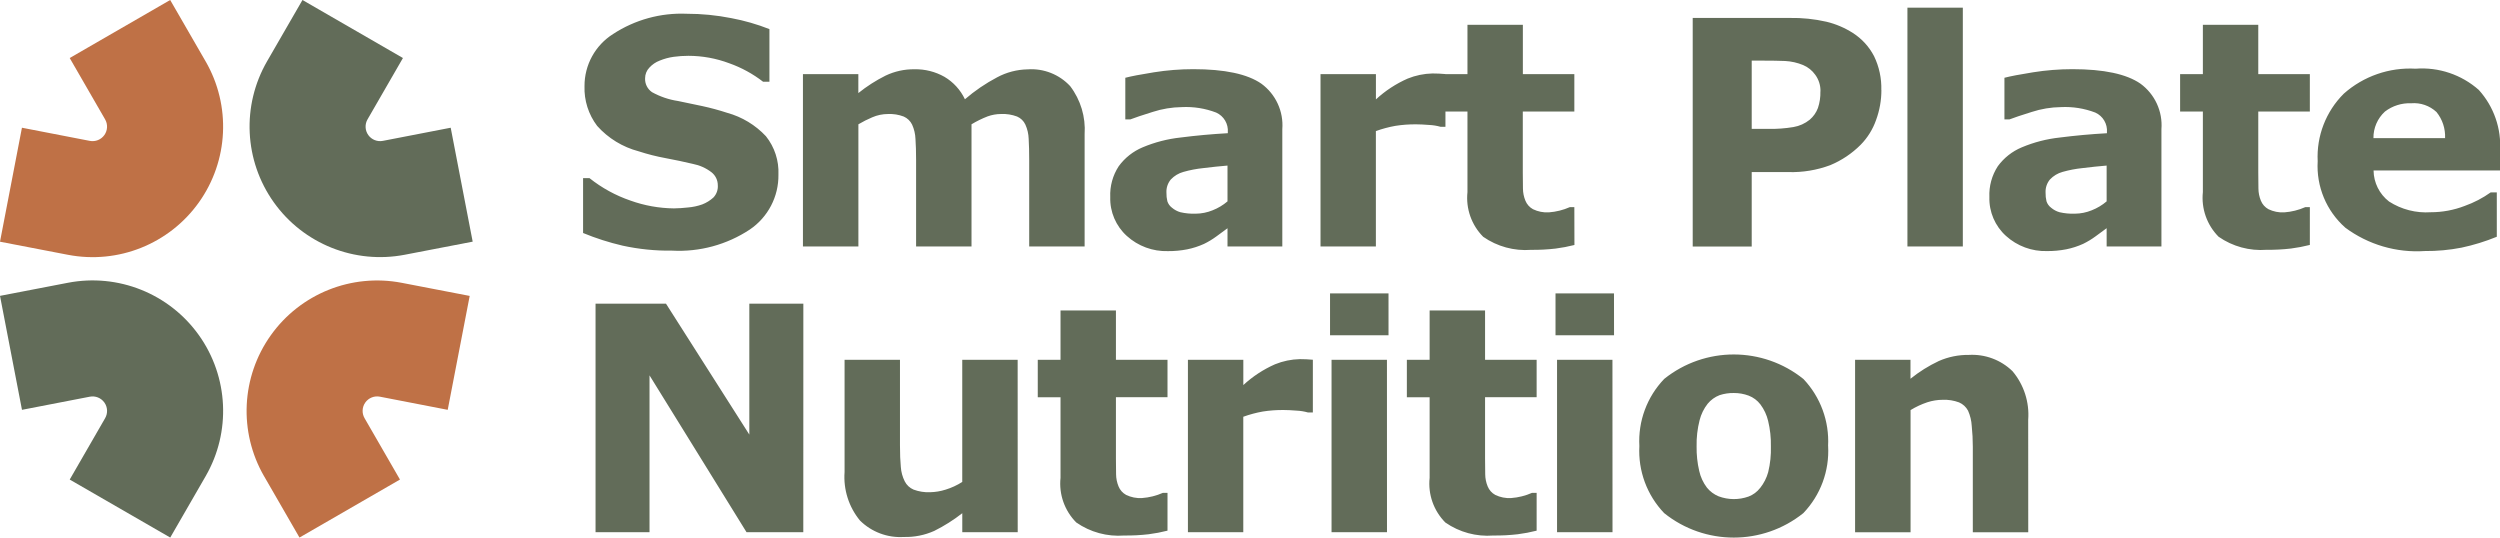
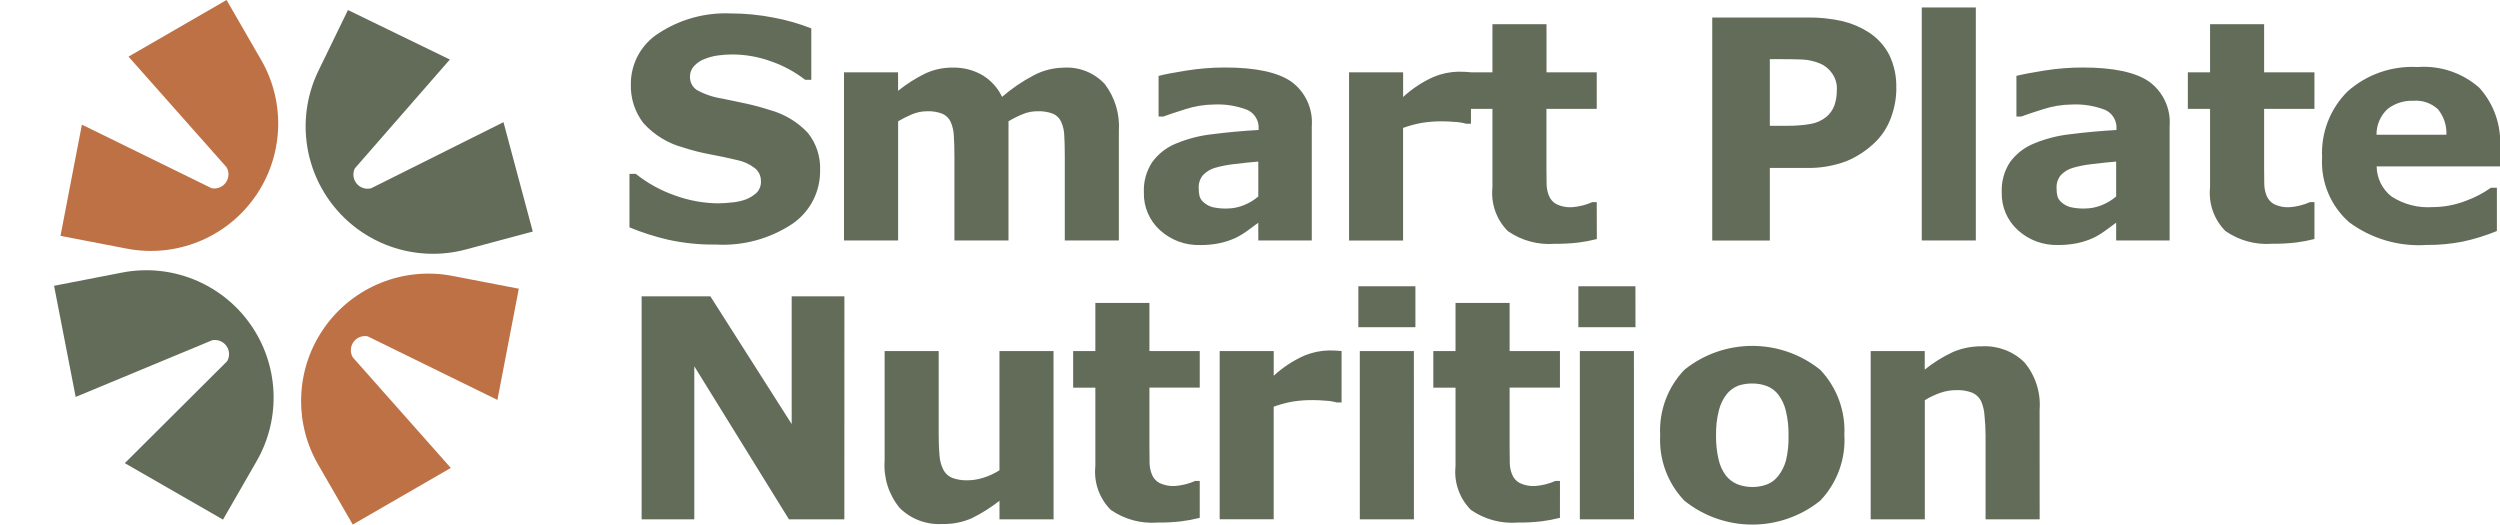
- <svg xmlns="http://www.w3.org/2000/svg" width="197.692" height="42.508" viewBox="0 0 197.692 42.508">
-   <g id="Group_2572" data-name="Group 2572" transform="translate(-910.194 -13.346)">
-     <g id="Group_2571" data-name="Group 2571" transform="translate(910.194 13.346)">
-       <g id="Group_2566" data-name="Group 2566" transform="translate(0 0)">
-         <path id="Path_1" data-name="Path 1" d="M19.953,4.853,22.756,0,30.7,4.588,27.9,9.44a1.147,1.147,0,0,0,1.209,1.7L34.477,10.1l1.738,9.009-5.369,1.035A10.321,10.321,0,0,1,19.953,4.853Z" transform="translate(1.163 0)" fill="#626c59" fill-rule="evenodd" />
-         <path id="Path_2" data-name="Path 2" d="M16.262,36.347l-2.8,4.853L5.513,36.614l2.8-4.853a1.147,1.147,0,0,0-1.21-1.7L1.738,31.1,0,22.088l5.369-1.035A10.321,10.321,0,0,1,16.262,36.347Z" transform="translate(0 1.308)" fill="#626c59" fill-rule="evenodd" />
-         <path id="Path_3" data-name="Path 3" d="M16.489,4.853,13.688,0,5.742,4.588l2.8,4.852a1.147,1.147,0,0,1-1.21,1.7L1.965,10.1.23,19.113,5.6,20.148A10.32,10.32,0,0,0,16.49,4.853Z" transform="translate(-0.23 0)" fill="#bf7146" fill-rule="evenodd" />
-         <path id="Path_4" data-name="Path 4" d="M19.733,36.347l2.8,4.853,7.946-4.587-2.8-4.853a1.147,1.147,0,0,1,1.21-1.7L34.255,31.1l1.738-9.008-5.369-1.035A10.321,10.321,0,0,0,19.731,36.347Z" transform="translate(1.149 1.308)" fill="#bf7146" fill-rule="evenodd" />
-       </g>
-     </g>
-     <path id="Path_30753" data-name="Path 30753" d="M18.962,29.059A5.155,5.155,0,0,1,16.7,33.4a10.148,10.148,0,0,1-6.147,1.669,17.162,17.162,0,0,1-3.914-.394,20.185,20.185,0,0,1-3.125-1V29.338h.51A10.8,10.8,0,0,0,7.257,31.11a10.515,10.515,0,0,0,3.44.619,11.162,11.162,0,0,0,1.116-.073,4.462,4.462,0,0,0,1.129-.243,2.81,2.81,0,0,0,.88-.546,1.276,1.276,0,0,0,.346-.971,1.309,1.309,0,0,0-.5-1.025,3.5,3.5,0,0,0-1.474-.661q-1.019-.243-2.154-.455a16.536,16.536,0,0,1-2.13-.54,6.689,6.689,0,0,1-3.283-2.008,4.925,4.925,0,0,1-1-3.149,4.846,4.846,0,0,1,2.263-4.12,9.871,9.871,0,0,1,5.819-1.6,18.054,18.054,0,0,1,3.525.346,16.477,16.477,0,0,1,3.016.868v4.163h-.5a9.607,9.607,0,0,0-2.676-1.462,9.216,9.216,0,0,0-3.234-.589,8.539,8.539,0,0,0-1.159.079,4.55,4.55,0,0,0-1.11.3,2.123,2.123,0,0,0-.813.552,1.213,1.213,0,0,0-.34.843,1.259,1.259,0,0,0,.546,1.1,6.118,6.118,0,0,0,2.063.7q1,.206,1.911.4a20.028,20.028,0,0,1,1.972.534,6.59,6.59,0,0,1,3.064,1.851A4.55,4.55,0,0,1,18.962,29.059Zm15.268-3.981v9.66H29.848V27.931q0-1-.049-1.693a3.021,3.021,0,0,0-.267-1.135,1.334,1.334,0,0,0-.661-.637,3.1,3.1,0,0,0-1.244-.2,3.134,3.134,0,0,0-1.25.261,9.149,9.149,0,0,0-1.092.552v9.66H20.9V21.11h4.381v1.5a11.961,11.961,0,0,1,2.158-1.383,5.17,5.17,0,0,1,2.279-.5,4.629,4.629,0,0,1,2.376.6A4.1,4.1,0,0,1,33.709,23.1a13.557,13.557,0,0,1,2.545-1.735,5.306,5.306,0,0,1,2.424-.631,4.191,4.191,0,0,1,3.351,1.323,5.656,5.656,0,0,1,1.145,3.811v8.871H38.792V27.931q0-1.007-.042-1.7a2.937,2.937,0,0,0-.261-1.129,1.275,1.275,0,0,0-.655-.637,3.184,3.184,0,0,0-1.262-.2,3.127,3.127,0,0,0-1.068.188A8.18,8.18,0,0,0,34.229,25.079Zm20.243,6.1V28.343q-.886.073-1.917.2a9.247,9.247,0,0,0-1.566.3,2.156,2.156,0,0,0-1,.6,1.509,1.509,0,0,0-.346,1.034,2.684,2.684,0,0,0,.073.69,1.036,1.036,0,0,0,.364.508,1.771,1.771,0,0,0,.667.357,4.652,4.652,0,0,0,1.214.115,3.6,3.6,0,0,0,1.329-.266A4.154,4.154,0,0,0,54.473,31.174Zm0,2.121q-.352.267-.874.643a6.363,6.363,0,0,1-.983.595,6.2,6.2,0,0,1-1.335.431,7.681,7.681,0,0,1-1.517.14,4.632,4.632,0,0,1-3.252-1.2,3.98,3.98,0,0,1-1.311-3.07,4.138,4.138,0,0,1,.667-2.439A4.478,4.478,0,0,1,47.762,26.9a10.7,10.7,0,0,1,3.01-.777q1.8-.231,3.726-.34V25.71a1.57,1.57,0,0,0-.922-1.559,6.669,6.669,0,0,0-2.718-.431,7.76,7.76,0,0,0-2.306.382q-1.226.382-1.76.589h-.4V21.4q.692-.182,2.251-.431a19.806,19.806,0,0,1,3.125-.249q3.726,0,5.382,1.147a4.07,4.07,0,0,1,1.657,3.6v9.272H54.473Zm17.234-8.022h-.387a3.912,3.912,0,0,0-.9-.146q-.618-.049-1.029-.049a9.926,9.926,0,0,0-1.647.121,9.324,9.324,0,0,0-1.538.413v9.126H61.828V21.11h4.381v2a9.1,9.1,0,0,1,2.507-1.644,5.542,5.542,0,0,1,1.962-.407q.23,0,.521.012t.509.036Zm10.2,9.346a12.393,12.393,0,0,1-1.493.284,15.276,15.276,0,0,1-1.93.1,5.854,5.854,0,0,1-3.792-1.032,4.363,4.363,0,0,1-1.244-3.532V24.071h-1.8V21.11h1.8v-3.9h4.381v3.9H81.9v2.961H77.824v4.837q0,.717.012,1.252a2.578,2.578,0,0,0,.194.96,1.344,1.344,0,0,0,.6.674,2.536,2.536,0,0,0,1.252.249,4.989,4.989,0,0,0,1.658-.413H81.9Zm24.274-12.246a6.845,6.845,0,0,1-.425,2.373,5.277,5.277,0,0,1-1.214,1.948,7.42,7.42,0,0,1-2.409,1.614,8.737,8.737,0,0,1-3.307.546h-2.9v5.886H91.26V16.669h7.67a12.122,12.122,0,0,1,2.907.3,6.845,6.845,0,0,1,2.093.892A4.8,4.8,0,0,1,105.6,19.69,5.783,5.783,0,0,1,106.175,22.372Zm-4.818.1a2.13,2.13,0,0,0-.413-1.314,2.238,2.238,0,0,0-.959-.769,4.333,4.333,0,0,0-1.42-.321q-.692-.03-1.845-.03h-.8v5.4h1.335a10.883,10.883,0,0,0,1.96-.145,2.779,2.779,0,0,0,1.292-.581,2.239,2.239,0,0,0,.649-.926A3.789,3.789,0,0,0,101.357,22.476ZM112.62,34.739h-4.381V15.855h4.381Zm11.372-3.565V28.343q-.886.073-1.917.2a9.247,9.247,0,0,0-1.566.3,2.156,2.156,0,0,0-1,.6,1.509,1.509,0,0,0-.346,1.034,2.684,2.684,0,0,0,.073.69,1.036,1.036,0,0,0,.364.508,1.771,1.771,0,0,0,.667.357,4.651,4.651,0,0,0,1.214.115,3.6,3.6,0,0,0,1.329-.266A4.154,4.154,0,0,0,123.992,31.174Zm0,2.121q-.352.267-.874.643a6.363,6.363,0,0,1-.983.595,6.2,6.2,0,0,1-1.335.431,7.681,7.681,0,0,1-1.517.14,4.632,4.632,0,0,1-3.252-1.2,3.98,3.98,0,0,1-1.311-3.07,4.138,4.138,0,0,1,.667-2.439,4.478,4.478,0,0,1,1.893-1.493,10.7,10.7,0,0,1,3.01-.777q1.8-.231,3.726-.34V25.71a1.57,1.57,0,0,0-.922-1.559,6.669,6.669,0,0,0-2.718-.431,7.76,7.76,0,0,0-2.306.382q-1.226.382-1.76.589h-.4V21.4q.692-.182,2.251-.431a19.806,19.806,0,0,1,3.125-.249q3.726,0,5.382,1.147a4.07,4.07,0,0,1,1.657,3.6v9.272h-4.332Zm16.069,1.324a12.393,12.393,0,0,1-1.493.284,15.277,15.277,0,0,1-1.93.1,5.854,5.854,0,0,1-3.792-1.032,4.363,4.363,0,0,1-1.244-3.532V24.071h-1.8V21.11h1.8v-3.9h4.381v3.9h4.078v2.961h-4.078v4.837q0,.717.012,1.252a2.578,2.578,0,0,0,.194.96,1.344,1.344,0,0,0,.6.674,2.536,2.536,0,0,0,1.252.249,4.988,4.988,0,0,0,1.658-.413h.363ZM155.1,28.732h-10a3.143,3.143,0,0,0,1.22,2.451,5.425,5.425,0,0,0,3.307.85,7.434,7.434,0,0,0,2.682-.5,8.4,8.4,0,0,0,2.051-1.068h.485v3.507a16.226,16.226,0,0,1-2.791.862,14.564,14.564,0,0,1-2.9.267,9.491,9.491,0,0,1-6.286-1.845A6.5,6.5,0,0,1,140.681,28a7.035,7.035,0,0,1,2.069-5.346,7.886,7.886,0,0,1,5.673-1.972,6.773,6.773,0,0,1,5,1.681A6.56,6.56,0,0,1,155.1,27.2Zm-4.345-2.561a3.058,3.058,0,0,0-.68-2.063,2.613,2.613,0,0,0-2-.692,3.2,3.2,0,0,0-2.075.655,2.8,2.8,0,0,0-.91,2.1ZM20.928,57.333h-4.49l-7.67-12.4v12.4H4.5V39.263h5.57l6.59,10.352V39.263h4.272Zm16.955,0H33.5v-1.5a12.975,12.975,0,0,1-2.218,1.4,5.533,5.533,0,0,1-2.4.479,4.53,4.53,0,0,1-3.472-1.3,5.414,5.414,0,0,1-1.218-3.835V43.7h4.381v6.76q0,1.032.067,1.717a2.992,2.992,0,0,0,.309,1.135,1.394,1.394,0,0,0,.7.655,3.315,3.315,0,0,0,1.3.206,4.3,4.3,0,0,0,1.238-.206,5.329,5.329,0,0,0,1.311-.607V43.7h4.381Zm11.845-.12a12.392,12.392,0,0,1-1.493.284,15.278,15.278,0,0,1-1.93.1,5.854,5.854,0,0,1-3.792-1.032,4.363,4.363,0,0,1-1.244-3.532V46.666h-1.8V43.7h1.8v-3.9H45.65v3.9h4.078v2.961H45.65V51.5q0,.717.012,1.252a2.578,2.578,0,0,0,.194.96,1.344,1.344,0,0,0,.6.674,2.536,2.536,0,0,0,1.252.249,4.989,4.989,0,0,0,1.658-.413h.363Zm11.494-9.346h-.387a3.912,3.912,0,0,0-.9-.146q-.618-.049-1.029-.049a9.926,9.926,0,0,0-1.647.121,9.324,9.324,0,0,0-1.538.413v9.126H51.343V43.7h4.381v2a9.1,9.1,0,0,1,2.507-1.644,5.542,5.542,0,0,1,1.962-.407q.23,0,.521.012t.509.036Zm5.863,9.466H62.7V43.7h4.381Zm.121-15.57H62.581V38.45h4.624Zm11.712,15.45a12.392,12.392,0,0,1-1.493.284,15.278,15.278,0,0,1-1.93.1A5.854,5.854,0,0,1,71.7,56.569a4.363,4.363,0,0,1-1.244-3.532V46.666h-1.8V43.7h1.8v-3.9H74.84v3.9h4.078v2.961H74.84V51.5q0,.717.012,1.252a2.578,2.578,0,0,0,.194.96,1.344,1.344,0,0,0,.6.674,2.536,2.536,0,0,0,1.252.249,4.989,4.989,0,0,0,1.658-.413h.363Zm6,.12H80.532V43.7h4.381Zm.121-15.57H80.411V38.45h4.624Zm16.93,8.762a7.108,7.108,0,0,1-1.96,5.3,8.792,8.792,0,0,1-11.007,0,7.108,7.108,0,0,1-1.96-5.3A7.1,7.1,0,0,1,89.01,45.21a8.792,8.792,0,0,1,11.007.012A7.154,7.154,0,0,1,101.965,50.525Zm-5.376,3.313a3.506,3.506,0,0,0,.637-1.256,7.64,7.64,0,0,0,.212-2.033,7.9,7.9,0,0,0-.218-2.015,3.525,3.525,0,0,0-.607-1.3,2.129,2.129,0,0,0-.934-.7,3.3,3.3,0,0,0-1.177-.206,3.428,3.428,0,0,0-1.123.17,2.268,2.268,0,0,0-.941.68,3.476,3.476,0,0,0-.637,1.3,7.668,7.668,0,0,0-.237,2.075,8,8,0,0,0,.206,1.936,3.4,3.4,0,0,0,.607,1.317,2.308,2.308,0,0,0,.928.692,3.449,3.449,0,0,0,2.366.018A2.079,2.079,0,0,0,96.589,53.838Zm21.2,3.5H113.41v-6.76a15.931,15.931,0,0,0-.085-1.644,3.464,3.464,0,0,0-.291-1.208,1.453,1.453,0,0,0-.71-.655,3.315,3.315,0,0,0-1.3-.206,3.983,3.983,0,0,0-1.208.194,6.487,6.487,0,0,0-1.329.619v9.66H104.1V43.7h4.381v1.5a11.131,11.131,0,0,1,2.236-1.4,5.71,5.71,0,0,1,2.382-.485,4.569,4.569,0,0,1,3.448,1.286,5.338,5.338,0,0,1,1.242,3.847Z" transform="translate(952.788 -1.904)" fill="#626c59" />
+ <svg xmlns="http://www.w3.org/2000/svg" width="202.594" height="42.508" viewBox="0 0 202.594 42.508">
+   <g id="Smartplate_Color" data-name="Smartplate Color" transform="translate(-75.098 -26)">
+     <path id="Path_3" data-name="Path 3" d="M16.489,4.853,13.688,0,5.742,4.588l7.946,8.965a1.147,1.147,0,0,1-1.21,1.7L1.965,10.1.23,19.113,5.6,20.148A10.32,10.32,0,0,0,16.49,4.853Z" transform="translate(79.77 26)" fill="#bf7146" fill-rule="evenodd" />
+     <path id="Path_30773" data-name="Path 30773" d="M16.489,4.853,13.688,0,5.742,4.588l7.946,8.965a1.147,1.147,0,0,1-1.21,1.7L1.965,10.1.23,19.113,5.6,20.148A10.32,10.32,0,0,0,16.49,4.853Z" transform="translate(75.023 62.102) rotate(-71)" fill="#626c59" fill-rule="evenodd" />
+     <path id="Path_30774" data-name="Path 30774" d="M16.489,4.853,13.688,0,5.742,4.588l7.946,8.965a1.147,1.147,0,0,1-1.21,1.7L1.965,10.1.23,19.113,5.6,20.148A10.32,10.32,0,0,0,16.49,4.853Z" transform="matrix(-0.259, 0.966, -0.966, -0.259, 121.818, 31.542)" fill="#626c59" fill-rule="evenodd" />
+     <path id="Path_30768" data-name="Path 30768" d="M16.489,4.853,13.688,0,5.742,4.588l7.946,8.965a1.147,1.147,0,0,1-1.21,1.7L1.965,10.1.23,19.113,5.6,20.148A10.32,10.32,0,0,0,16.49,4.853Z" transform="translate(117.372 68.508) rotate(180)" fill="#bf7146" fill-rule="evenodd" />
+     <path id="Path_30753" data-name="Path 30753" d="M18.962,29.059A5.155,5.155,0,0,1,16.7,33.4a10.148,10.148,0,0,1-6.147,1.669,17.162,17.162,0,0,1-3.914-.394,20.185,20.185,0,0,1-3.125-1V29.338h.51A10.8,10.8,0,0,0,7.257,31.11a10.515,10.515,0,0,0,3.44.619,11.162,11.162,0,0,0,1.116-.073,4.462,4.462,0,0,0,1.129-.243,2.81,2.81,0,0,0,.88-.546,1.276,1.276,0,0,0,.346-.971,1.309,1.309,0,0,0-.5-1.025,3.5,3.5,0,0,0-1.474-.661q-1.019-.243-2.154-.455a16.536,16.536,0,0,1-2.13-.54,6.689,6.689,0,0,1-3.283-2.008,4.925,4.925,0,0,1-1-3.149,4.846,4.846,0,0,1,2.263-4.12,9.871,9.871,0,0,1,5.819-1.6,18.054,18.054,0,0,1,3.525.346,16.477,16.477,0,0,1,3.016.868v4.163h-.5a9.607,9.607,0,0,0-2.676-1.462,9.216,9.216,0,0,0-3.234-.589,8.539,8.539,0,0,0-1.159.079,4.55,4.55,0,0,0-1.11.3,2.123,2.123,0,0,0-.813.552,1.213,1.213,0,0,0-.34.843,1.259,1.259,0,0,0,.546,1.1,6.118,6.118,0,0,0,2.063.7q1,.206,1.911.4a20.028,20.028,0,0,1,1.972.534,6.59,6.59,0,0,1,3.064,1.851A4.55,4.55,0,0,1,18.962,29.059Zm15.268-3.981v9.66H29.848V27.931q0-1-.049-1.693a3.021,3.021,0,0,0-.267-1.135,1.334,1.334,0,0,0-.661-.637,3.1,3.1,0,0,0-1.244-.2,3.134,3.134,0,0,0-1.25.261,9.149,9.149,0,0,0-1.092.552v9.66H20.9V21.11h4.381v1.5a11.961,11.961,0,0,1,2.158-1.383,5.17,5.17,0,0,1,2.279-.5,4.629,4.629,0,0,1,2.376.6A4.1,4.1,0,0,1,33.709,23.1a13.557,13.557,0,0,1,2.545-1.735,5.306,5.306,0,0,1,2.424-.631,4.191,4.191,0,0,1,3.351,1.323,5.656,5.656,0,0,1,1.145,3.811v8.871H38.792V27.931q0-1.007-.042-1.7a2.937,2.937,0,0,0-.261-1.129,1.275,1.275,0,0,0-.655-.637,3.184,3.184,0,0,0-1.262-.2,3.127,3.127,0,0,0-1.068.188A8.18,8.18,0,0,0,34.229,25.079Zm20.243,6.1V28.343q-.886.073-1.917.2a9.247,9.247,0,0,0-1.566.3,2.156,2.156,0,0,0-1,.6,1.509,1.509,0,0,0-.346,1.034,2.684,2.684,0,0,0,.073.69,1.036,1.036,0,0,0,.364.508,1.771,1.771,0,0,0,.667.357,4.652,4.652,0,0,0,1.214.115,3.6,3.6,0,0,0,1.329-.266A4.154,4.154,0,0,0,54.473,31.174Zm0,2.121q-.352.267-.874.643a6.363,6.363,0,0,1-.983.595,6.2,6.2,0,0,1-1.335.431,7.681,7.681,0,0,1-1.517.14,4.632,4.632,0,0,1-3.252-1.2,3.98,3.98,0,0,1-1.311-3.07,4.138,4.138,0,0,1,.667-2.439A4.478,4.478,0,0,1,47.762,26.9a10.7,10.7,0,0,1,3.01-.777q1.8-.231,3.726-.34V25.71a1.57,1.57,0,0,0-.922-1.559,6.669,6.669,0,0,0-2.718-.431,7.76,7.76,0,0,0-2.306.382q-1.226.382-1.76.589h-.4V21.4q.692-.182,2.251-.431a19.806,19.806,0,0,1,3.125-.249q3.726,0,5.382,1.147a4.07,4.07,0,0,1,1.657,3.6v9.272H54.473Zm17.234-8.022h-.387a3.912,3.912,0,0,0-.9-.146q-.618-.049-1.029-.049a9.926,9.926,0,0,0-1.647.121,9.324,9.324,0,0,0-1.538.413v9.126H61.828V21.11h4.381v2a9.1,9.1,0,0,1,2.507-1.644,5.542,5.542,0,0,1,1.962-.407q.23,0,.521.012t.509.036Zm10.2,9.346a12.393,12.393,0,0,1-1.493.284,15.276,15.276,0,0,1-1.93.1,5.854,5.854,0,0,1-3.792-1.032,4.363,4.363,0,0,1-1.244-3.532V24.071h-1.8V21.11h1.8v-3.9h4.381v3.9H81.9v2.961H77.824v4.837q0,.717.012,1.252a2.578,2.578,0,0,0,.194.96,1.344,1.344,0,0,0,.6.674,2.536,2.536,0,0,0,1.252.249,4.989,4.989,0,0,0,1.658-.413H81.9Zm24.274-12.246a6.845,6.845,0,0,1-.425,2.373,5.277,5.277,0,0,1-1.214,1.948,7.42,7.42,0,0,1-2.409,1.614,8.737,8.737,0,0,1-3.307.546h-2.9v5.886H91.26V16.669h7.67a12.122,12.122,0,0,1,2.907.3,6.845,6.845,0,0,1,2.093.892A4.8,4.8,0,0,1,105.6,19.69,5.783,5.783,0,0,1,106.175,22.372Zm-4.818.1a2.13,2.13,0,0,0-.413-1.314,2.238,2.238,0,0,0-.959-.769,4.333,4.333,0,0,0-1.42-.321q-.692-.03-1.845-.03h-.8v5.4h1.335a10.883,10.883,0,0,0,1.96-.145,2.779,2.779,0,0,0,1.292-.581,2.239,2.239,0,0,0,.649-.926A3.789,3.789,0,0,0,101.357,22.476ZM112.62,34.739h-4.381V15.855h4.381Zm11.372-3.565V28.343q-.886.073-1.917.2a9.247,9.247,0,0,0-1.566.3,2.156,2.156,0,0,0-1,.6,1.509,1.509,0,0,0-.346,1.034,2.684,2.684,0,0,0,.073.69,1.036,1.036,0,0,0,.364.508,1.771,1.771,0,0,0,.667.357,4.651,4.651,0,0,0,1.214.115,3.6,3.6,0,0,0,1.329-.266A4.154,4.154,0,0,0,123.992,31.174Zm0,2.121q-.352.267-.874.643a6.363,6.363,0,0,1-.983.595,6.2,6.2,0,0,1-1.335.431,7.681,7.681,0,0,1-1.517.14,4.632,4.632,0,0,1-3.252-1.2,3.98,3.98,0,0,1-1.311-3.07,4.138,4.138,0,0,1,.667-2.439,4.478,4.478,0,0,1,1.893-1.493,10.7,10.7,0,0,1,3.01-.777q1.8-.231,3.726-.34V25.71a1.57,1.57,0,0,0-.922-1.559,6.669,6.669,0,0,0-2.718-.431,7.76,7.76,0,0,0-2.306.382q-1.226.382-1.76.589h-.4V21.4q.692-.182,2.251-.431a19.806,19.806,0,0,1,3.125-.249q3.726,0,5.382,1.147a4.07,4.07,0,0,1,1.657,3.6v9.272h-4.332Zm16.069,1.324a12.393,12.393,0,0,1-1.493.284,15.277,15.277,0,0,1-1.93.1,5.854,5.854,0,0,1-3.792-1.032,4.363,4.363,0,0,1-1.244-3.532V24.071h-1.8V21.11h1.8v-3.9h4.381v3.9h4.078v2.961h-4.078v4.837q0,.717.012,1.252a2.578,2.578,0,0,0,.194.96,1.344,1.344,0,0,0,.6.674,2.536,2.536,0,0,0,1.252.249,4.988,4.988,0,0,0,1.658-.413h.363ZM155.1,28.732h-10a3.143,3.143,0,0,0,1.22,2.451,5.425,5.425,0,0,0,3.307.85,7.434,7.434,0,0,0,2.682-.5,8.4,8.4,0,0,0,2.051-1.068h.485v3.507a16.226,16.226,0,0,1-2.791.862,14.564,14.564,0,0,1-2.9.267,9.491,9.491,0,0,1-6.286-1.845A6.5,6.5,0,0,1,140.681,28a7.035,7.035,0,0,1,2.069-5.346,7.886,7.886,0,0,1,5.673-1.972,6.773,6.773,0,0,1,5,1.681A6.56,6.56,0,0,1,155.1,27.2Zm-4.345-2.561a3.058,3.058,0,0,0-.68-2.063,2.613,2.613,0,0,0-2-.692,3.2,3.2,0,0,0-2.075.655,2.8,2.8,0,0,0-.91,2.1ZM20.928,57.333h-4.49l-7.67-12.4v12.4H4.5V39.263h5.57l6.59,10.352V39.263h4.272Zm16.955,0H33.5v-1.5a12.975,12.975,0,0,1-2.218,1.4,5.533,5.533,0,0,1-2.4.479,4.53,4.53,0,0,1-3.472-1.3,5.414,5.414,0,0,1-1.218-3.835V43.7h4.381v6.76q0,1.032.067,1.717a2.992,2.992,0,0,0,.309,1.135,1.394,1.394,0,0,0,.7.655,3.315,3.315,0,0,0,1.3.206,4.3,4.3,0,0,0,1.238-.206,5.329,5.329,0,0,0,1.311-.607V43.7h4.381Zm11.845-.12a12.392,12.392,0,0,1-1.493.284,15.278,15.278,0,0,1-1.93.1,5.854,5.854,0,0,1-3.792-1.032,4.363,4.363,0,0,1-1.244-3.532V46.666h-1.8V43.7h1.8v-3.9H45.65v3.9h4.078v2.961H45.65V51.5q0,.717.012,1.252a2.578,2.578,0,0,0,.194.96,1.344,1.344,0,0,0,.6.674,2.536,2.536,0,0,0,1.252.249,4.989,4.989,0,0,0,1.658-.413h.363Zm11.494-9.346h-.387a3.912,3.912,0,0,0-.9-.146q-.618-.049-1.029-.049a9.926,9.926,0,0,0-1.647.121,9.324,9.324,0,0,0-1.538.413v9.126H51.343V43.7h4.381v2a9.1,9.1,0,0,1,2.507-1.644,5.542,5.542,0,0,1,1.962-.407q.23,0,.521.012t.509.036Zm5.863,9.466H62.7V43.7h4.381Zm.121-15.57H62.581V38.45h4.624Zm11.712,15.45a12.392,12.392,0,0,1-1.493.284,15.278,15.278,0,0,1-1.93.1A5.854,5.854,0,0,1,71.7,56.569a4.363,4.363,0,0,1-1.244-3.532V46.666h-1.8V43.7h1.8v-3.9H74.84v3.9h4.078v2.961H74.84V51.5q0,.717.012,1.252a2.578,2.578,0,0,0,.194.96,1.344,1.344,0,0,0,.6.674,2.536,2.536,0,0,0,1.252.249,4.989,4.989,0,0,0,1.658-.413h.363Zm6,.12H80.532V43.7h4.381Zm.121-15.57H80.411V38.45h4.624Zm16.93,8.762a7.108,7.108,0,0,1-1.96,5.3,8.792,8.792,0,0,1-11.007,0,7.108,7.108,0,0,1-1.96-5.3A7.1,7.1,0,0,1,89.01,45.21a8.792,8.792,0,0,1,11.007.012A7.154,7.154,0,0,1,101.965,50.525Zm-5.376,3.313a3.506,3.506,0,0,0,.637-1.256,7.64,7.64,0,0,0,.212-2.033,7.9,7.9,0,0,0-.218-2.015,3.525,3.525,0,0,0-.607-1.3,2.129,2.129,0,0,0-.934-.7,3.3,3.3,0,0,0-1.177-.206,3.428,3.428,0,0,0-1.123.17,2.268,2.268,0,0,0-.941.68,3.476,3.476,0,0,0-.637,1.3,7.668,7.668,0,0,0-.237,2.075,8,8,0,0,0,.206,1.936,3.4,3.4,0,0,0,.607,1.317,2.308,2.308,0,0,0,.928.692,3.449,3.449,0,0,0,2.366.018A2.079,2.079,0,0,0,96.589,53.838Zm21.2,3.5H113.41v-6.76a15.931,15.931,0,0,0-.085-1.644,3.464,3.464,0,0,0-.291-1.208,1.453,1.453,0,0,0-.71-.655,3.315,3.315,0,0,0-1.3-.206,3.983,3.983,0,0,0-1.208.194,6.487,6.487,0,0,0-1.329.619v9.66H104.1V43.7h4.381v1.5a11.131,11.131,0,0,1,2.236-1.4,5.71,5.71,0,0,1,2.382-.485,4.569,4.569,0,0,1,3.448,1.286,5.338,5.338,0,0,1,1.242,3.847Z" transform="translate(122.594 10.75)" fill="#626c59" />
  </g>
</svg>
